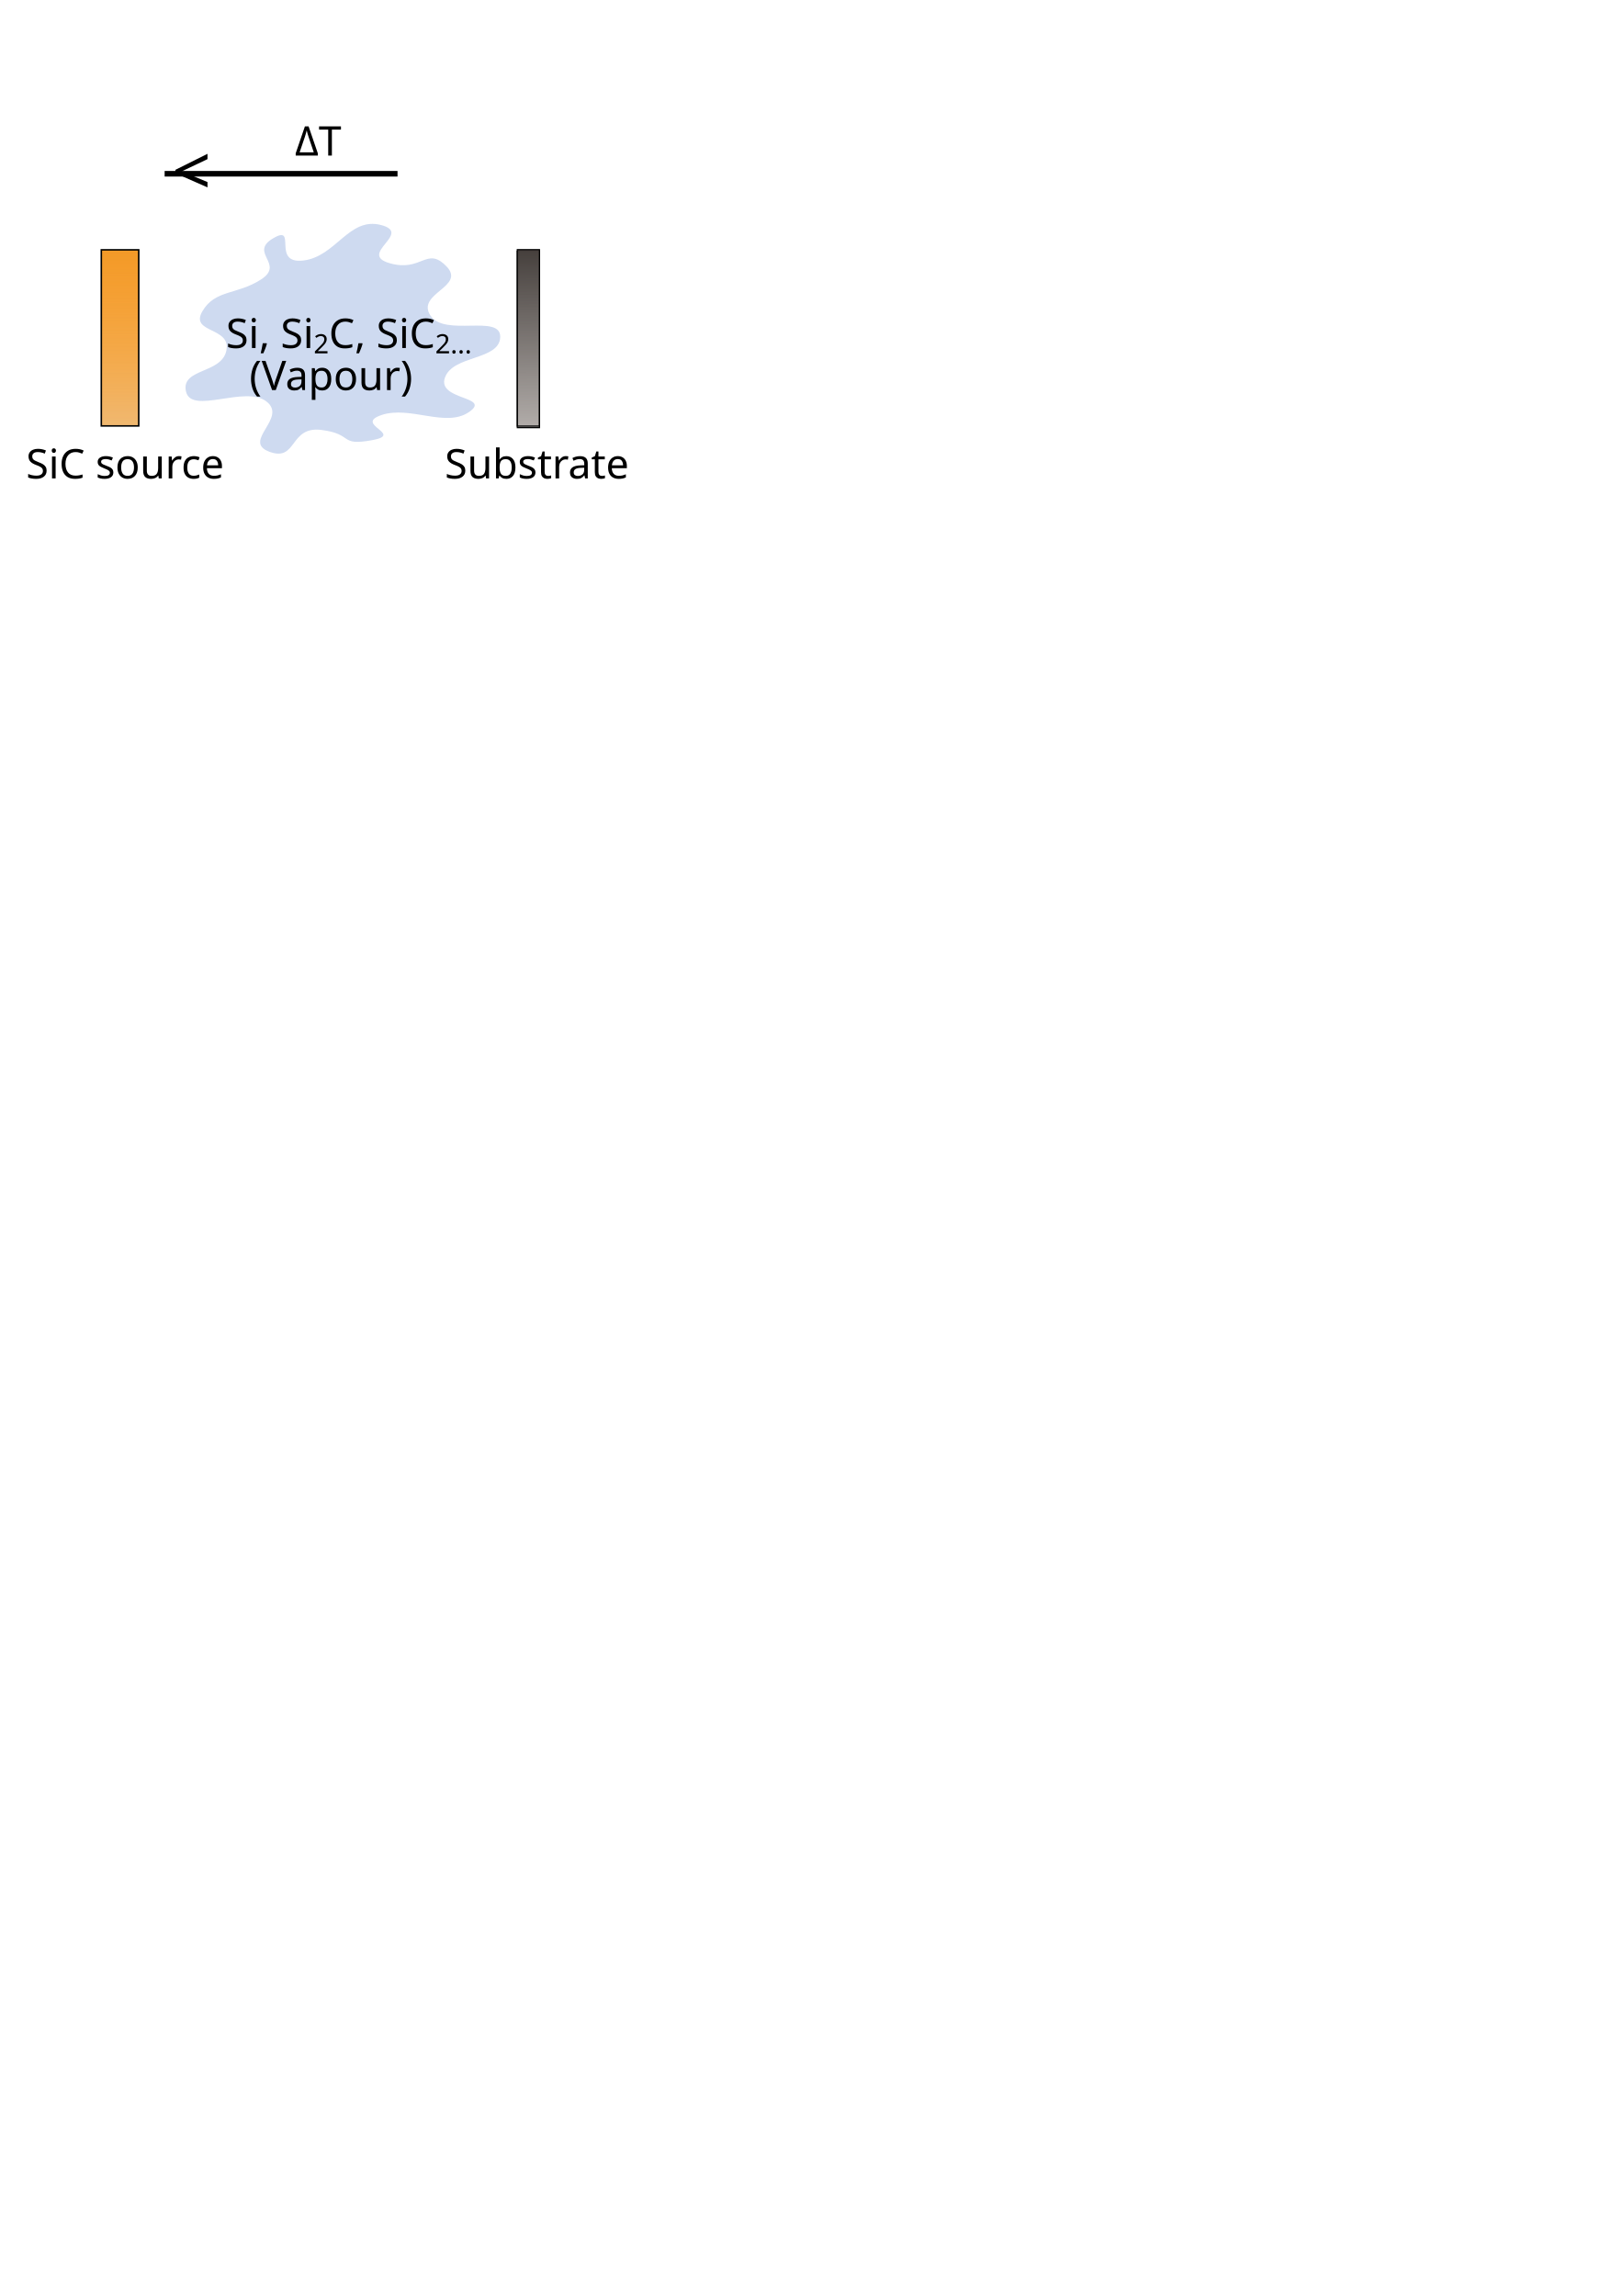
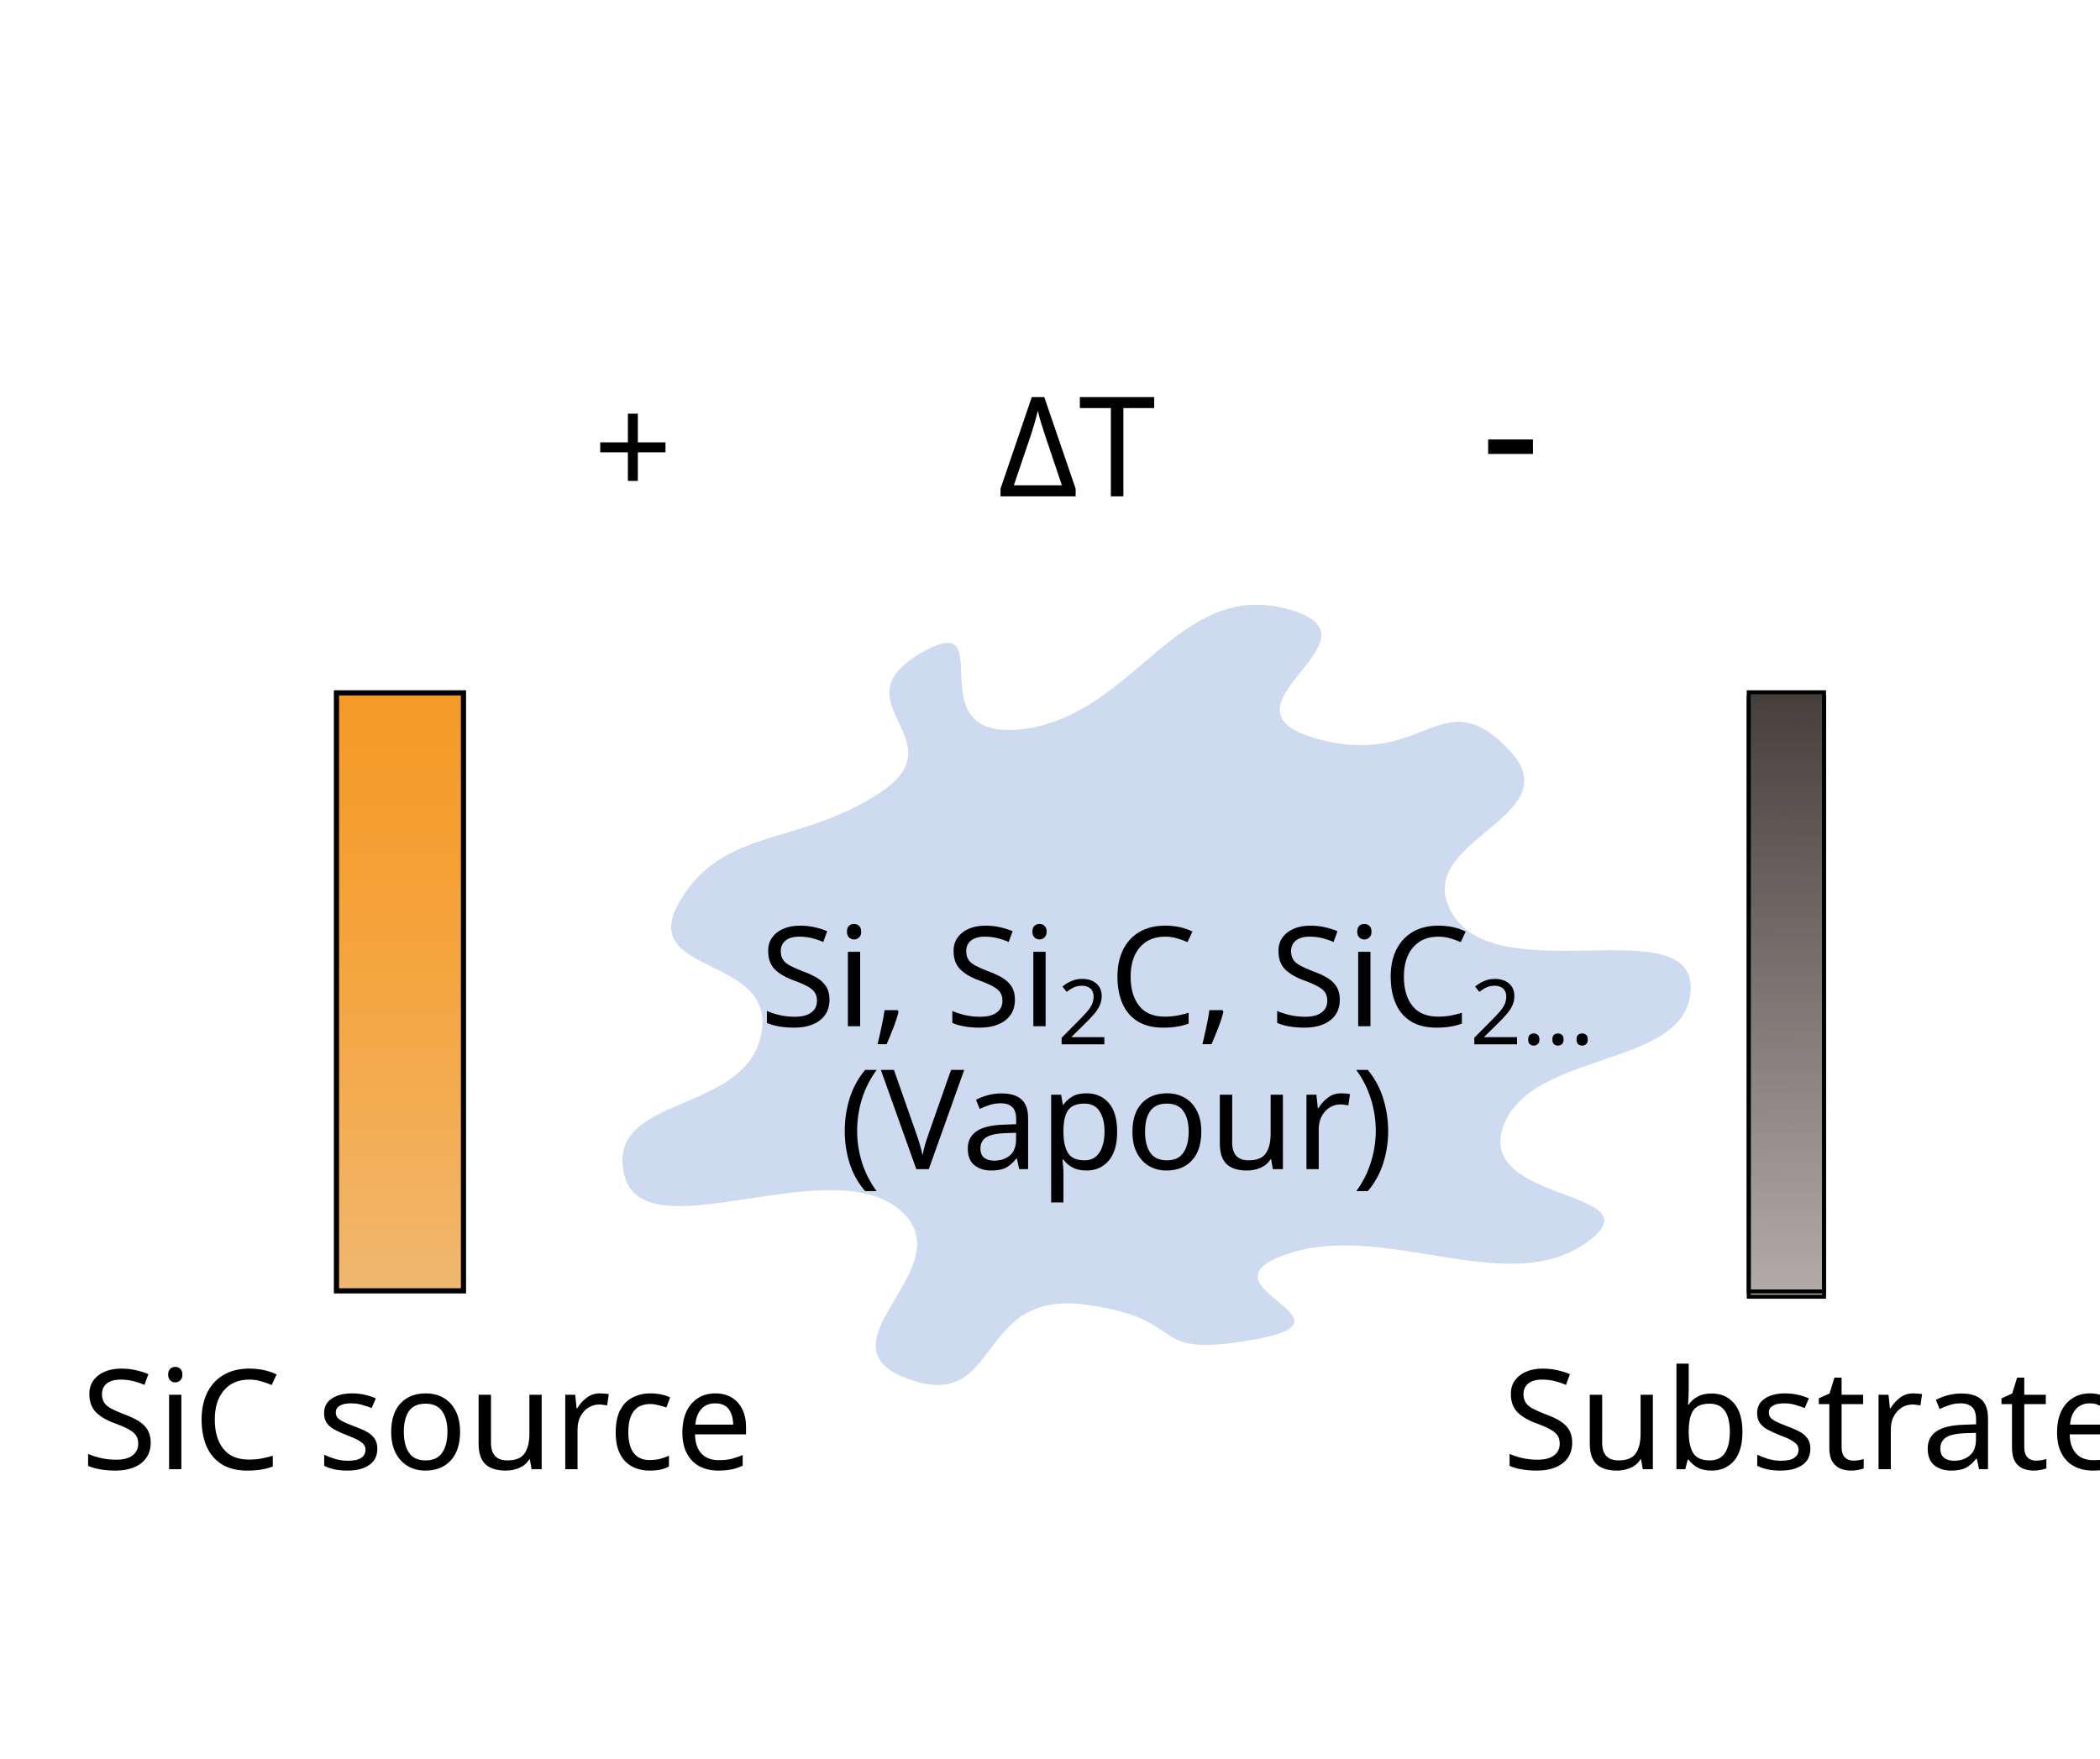
- <svg xmlns="http://www.w3.org/2000/svg" xmlns:xlink="http://www.w3.org/1999/xlink" width="210mm" height="297mm" viewBox="0 0 744.094 1052.362" id="svg2" version="1.1">
+ <svg xmlns="http://www.w3.org/2000/svg" xmlns:xlink="http://www.w3.org/1999/xlink" width="80mm" height="67mm" viewBox="0 0 283.465 237.402" id="svg2" version="1.1">
  <defs id="defs4">
    <linearGradient id="linearGradient4779">
      <stop style="stop-color:#f49a28;stop-opacity:1;" offset="0" id="stop4781" />
      <stop style="stop-color:#ff8f00;stop-opacity:0" offset="1" id="stop4783" />
    </linearGradient>
    <linearGradient id="linearGradient4167">
      <stop style="stop-color:#453f3c;stop-opacity:1;" offset="0" id="stop4169" />
      <stop style="stop-color:#453f3c;stop-opacity:0;" offset="1" id="stop4171" />
    </linearGradient>
-     <linearGradient xlink:href="#linearGradient4167" id="linearGradient4173" x1="241.793" y1="114.862" x2="242.493" y2="198.434" gradientUnits="userSpaceOnUse" gradientTransform="translate(0,-0.7144259)" />
-     <linearGradient xlink:href="#linearGradient4779" id="linearGradient4785" x1="55" y1="115.576" x2="55" y2="199.148" gradientUnits="userSpaceOnUse" />
+     <linearGradient xlink:href="#linearGradient4167" id="linearGradient4173" x1="241.793" y1="114.862" x2="242.493" y2="198.434" gradientUnits="userSpaceOnUse" gradientTransform="translate(-1.010153,793.2655)" />
+     <linearGradient xlink:href="#linearGradient4779" id="linearGradient4785" x1="55" y1="115.576" x2="55" y2="199.148" gradientUnits="userSpaceOnUse" gradientTransform="translate(-1.010153,793.9799)" />
  </defs>
-   <g id="layer1" />
-   <g id="layer2">
-     <rect style="opacity:1;fill:#efba76;fill-opacity:1;stroke:none;stroke-width:1;stroke-linecap:butt;stroke-miterlimit:10;stroke-dasharray:2, 1;stroke-dashoffset:0;stroke-opacity:1" id="rect4136" width="17.143" height="80.714" x="46.429" y="114.505" />
-     <rect style="opacity:1;fill:#b4afac;fill-opacity:1;stroke:#000000;stroke-width:0.539;stroke-linecap:butt;stroke-miterlimit:10;stroke-dasharray:none;stroke-dashoffset:0;stroke-opacity:1" id="rect4159" width="10.161" height="80.875" x="237.063" y="115.139" />
-     <rect y="114.425" x="237.063" height="80.875" width="10.161" id="rect4165" style="opacity:1;fill:url(#linearGradient4173);fill-opacity:1;stroke:#000000;stroke-width:0.539;stroke-linecap:butt;stroke-miterlimit:10;stroke-dasharray:none;stroke-dashoffset:0;stroke-opacity:1" />
-     <path style="opacity:1;fill:#7897d5;fill-opacity:0.363;stroke:none;stroke-width:0.7;stroke-linecap:butt;stroke-miterlimit:10;stroke-dasharray:none;stroke-dashoffset:0;stroke-opacity:1" id="path4175" d="m 147.538,158.429 c -9.66,-1.763 -7.166,13.492 -15.492,9.124 -8.325,-4.369 5.484,-14.051 -0.855,-21.016 -6.34,-6.964 -22.333,5.683 -23.931,-4.178 -1.598,-9.861 10.601,-7.286 12.006,-17.215 1.405,-9.929 -10.941,-7.133 -7.158,-16.338 3.783,-9.205 10.229,-6.801 17.446,-13.353 7.217,-6.552 -3.767,-11.124 3.617,-17.246 7.384,-6.123 -0.725,10.975 8.997,9.301 9.721,-1.674 13.492,-18.342 23.043,-14.846 9.551,3.496 -7.028,12.068 2.552,15.972 9.58,3.904 10.975,-7.252 16.891,1.313 5.916,8.565 -8.977,11.21 -4.808,20.49 4.169,9.281 21.01,-0.71 20.792,9.127 -0.219,9.837 -14.034,7.407 -16.43,16.971 -2.396,9.565 14.047,7.713 7.158,14.397 -6.889,6.684 -17.493,-2.761 -25.983,1.242 -8.49,4.003 7.007,8.043 -2.885,10.55 -9.892,2.506 -5.299,-2.533 -14.959,-4.297 z" transform="matrix(1.541997,0,0,1.095206,-80.15009,23.55465)" />
-     <rect y="114.505" x="46.429" height="80.714" width="17.143" id="rect4777" style="opacity:1;fill:url(#linearGradient4785);fill-opacity:1;stroke:#000000;stroke-width:0.7;stroke-linecap:butt;stroke-miterlimit:10;stroke-dasharray:none;stroke-dashoffset:0;stroke-opacity:1" />
-     <text xml:space="preserve" style="font-style:normal;font-weight:normal;font-size:40px;line-height:125%;font-family:sans-serif;letter-spacing:0px;word-spacing:0px;fill:#000000;fill-opacity:1;stroke:none;stroke-width:1px;stroke-linecap:butt;stroke-linejoin:miter;stroke-opacity:1" x="11.949" y="219.296" id="text4787">
-       <tspan id="tspan4789" x="11.949" y="219.296" style="font-style:normal;font-variant:normal;font-weight:normal;font-stretch:normal;font-size:18.75px;font-family:Charter;-inkscape-font-specification:Charter">SiC source</tspan>
+   <g id="layer1" transform="translate(0,-814.9607)" />
+   <g id="layer2" transform="translate(0,-814.9607)">
+     <rect style="opacity:1;fill:#efba76;fill-opacity:1;stroke:none;stroke-width:1;stroke-linecap:butt;stroke-miterlimit:10;stroke-dasharray:2, 1;stroke-dashoffset:0;stroke-opacity:1" id="rect4136" width="17.143" height="80.714" x="45.418" y="908.485" />
+     <rect style="opacity:1;fill:#b4afac;fill-opacity:1;stroke:#000000;stroke-width:0.539;stroke-linecap:butt;stroke-miterlimit:10;stroke-dasharray:none;stroke-dashoffset:0;stroke-opacity:1" id="rect4159" width="10.161" height="80.875" x="236.052" y="909.119" />
+     <rect y="908.405" x="236.052" height="80.875" width="10.161" id="rect4165" style="opacity:1;fill:url(#linearGradient4173);fill-opacity:1;stroke:#000000;stroke-width:0.539;stroke-linecap:butt;stroke-miterlimit:10;stroke-dasharray:none;stroke-dashoffset:0;stroke-opacity:1" />
+     <path style="opacity:1;fill:#7897d5;fill-opacity:0.363;stroke:none;stroke-width:0.7;stroke-linecap:butt;stroke-miterlimit:10;stroke-dasharray:none;stroke-dashoffset:0;stroke-opacity:1" id="path4175" d="m 147.538,158.429 c -9.66,-1.763 -7.166,13.492 -15.492,9.124 -8.325,-4.369 5.484,-14.051 -0.855,-21.016 -6.34,-6.964 -22.333,5.683 -23.931,-4.178 -1.598,-9.861 10.601,-7.286 12.006,-17.215 1.405,-9.929 -10.941,-7.133 -7.158,-16.338 3.783,-9.205 10.229,-6.801 17.446,-13.353 7.217,-6.552 -3.767,-11.124 3.617,-17.246 7.384,-6.123 -0.725,10.975 8.997,9.301 9.721,-1.674 13.492,-18.342 23.043,-14.846 9.551,3.496 -7.028,12.068 2.552,15.972 9.58,3.904 10.975,-7.252 16.891,1.313 5.916,8.565 -8.977,11.21 -4.808,20.49 4.169,9.281 21.01,-0.71 20.792,9.127 -0.219,9.837 -14.034,7.407 -16.43,16.971 -2.396,9.565 14.047,7.713 7.158,14.397 -6.889,6.684 -17.493,-2.761 -25.983,1.242 -8.49,4.003 7.007,8.043 -2.885,10.55 -9.892,2.506 -5.299,-2.533 -14.959,-4.297 z" transform="matrix(1.541997,0,0,1.095206,-81.16024,817.5345)" />
+     <rect y="908.485" x="45.418" height="80.714" width="17.143" id="rect4777" style="opacity:1;fill:url(#linearGradient4785);fill-opacity:1;stroke:#000000;stroke-width:0.7;stroke-linecap:butt;stroke-miterlimit:10;stroke-dasharray:none;stroke-dashoffset:0;stroke-opacity:1" />
+     <text xml:space="preserve" style="font-style:normal;font-weight:normal;font-size:40px;line-height:125%;font-family:sans-serif;letter-spacing:0px;word-spacing:0px;fill:#000000;fill-opacity:1;stroke:none;stroke-width:1px;stroke-linecap:butt;stroke-linejoin:miter;stroke-opacity:1" x="10.938" y="1013.276" id="text4787">
+       <tspan id="tspan4789" x="10.938" y="1013.276" style="font-style:normal;font-variant:normal;font-weight:normal;font-stretch:normal;font-size:18.75px;font-family:Charter;-inkscape-font-specification:Charter">SiC source</tspan>
    </text>
-     <text id="text4791" y="219.296" x="203.825" style="font-style:normal;font-weight:normal;font-size:40px;line-height:125%;font-family:sans-serif;letter-spacing:0px;word-spacing:0px;fill:#000000;fill-opacity:1;stroke:none;stroke-width:1px;stroke-linecap:butt;stroke-linejoin:miter;stroke-opacity:1" xml:space="preserve">
-       <tspan style="font-style:normal;font-variant:normal;font-weight:normal;font-stretch:normal;font-size:18.75px;font-family:Charter;-inkscape-font-specification:Charter" y="219.296" x="203.825" id="tspan4793">Substrate</tspan>
+     <text id="text4791" y="1013.276" x="202.815" style="font-style:normal;font-weight:normal;font-size:40px;line-height:125%;font-family:sans-serif;letter-spacing:0px;word-spacing:0px;fill:#000000;fill-opacity:1;stroke:none;stroke-width:1px;stroke-linecap:butt;stroke-linejoin:miter;stroke-opacity:1" xml:space="preserve">
+       <tspan style="font-style:normal;font-variant:normal;font-weight:normal;font-stretch:normal;font-size:18.75px;font-family:Charter;-inkscape-font-specification:Charter" y="1013.276" x="202.815" id="tspan4793">Substrate</tspan>
    </text>
-     <text id="text4795" y="159.505" x="103.571" style="font-style:normal;font-weight:normal;font-size:40px;line-height:125%;font-family:sans-serif;letter-spacing:0px;word-spacing:0px;fill:#000000;fill-opacity:1;stroke:none;stroke-width:1px;stroke-linecap:butt;stroke-linejoin:miter;stroke-opacity:1" xml:space="preserve">
-       <tspan style="font-style:normal;font-variant:normal;font-weight:normal;font-stretch:normal;font-size:18.75px;font-family:Charter;-inkscape-font-specification:Charter" y="159.505" x="103.571" id="tspan4797">Si, Si<tspan style="font-size:65%;baseline-shift:sub" id="tspan4799">2</tspan>C, SiC<tspan style="font-size:65%;baseline-shift:sub" id="tspan4801">2...</tspan>
+     <text id="text4795" y="953.485" x="102.561" style="font-style:normal;font-weight:normal;font-size:40px;line-height:125%;font-family:sans-serif;letter-spacing:0px;word-spacing:0px;fill:#000000;fill-opacity:1;stroke:none;stroke-width:1px;stroke-linecap:butt;stroke-linejoin:miter;stroke-opacity:1" xml:space="preserve">
+       <tspan style="font-style:normal;font-variant:normal;font-weight:normal;font-stretch:normal;font-size:18.75px;font-family:Charter;-inkscape-font-specification:Charter" y="953.485" x="102.561" id="tspan4797">Si, Si<tspan style="font-size:65%;baseline-shift:sub" id="tspan4799">2</tspan>C, SiC<tspan style="font-size:65%;baseline-shift:sub" id="tspan4801">2...</tspan>
      </tspan>
    </text>
-     <text id="text4826" y="178.791" x="114.286" style="font-style:normal;font-weight:normal;font-size:40px;line-height:125%;font-family:sans-serif;letter-spacing:0px;word-spacing:0px;fill:#000000;fill-opacity:1;stroke:none;stroke-width:1px;stroke-linecap:butt;stroke-linejoin:miter;stroke-opacity:1" xml:space="preserve">
-       <tspan style="font-style:normal;font-variant:normal;font-weight:normal;font-stretch:normal;font-size:18.75px;font-family:Charter;-inkscape-font-specification:Charter" y="178.791" x="114.286" id="tspan4828">(Vapour)</tspan>
+     <text id="text4826" y="972.771" x="113.276" style="font-style:normal;font-weight:normal;font-size:40px;line-height:125%;font-family:sans-serif;letter-spacing:0px;word-spacing:0px;fill:#000000;fill-opacity:1;stroke:none;stroke-width:1px;stroke-linecap:butt;stroke-linejoin:miter;stroke-opacity:1" xml:space="preserve">
+       <tspan style="font-style:normal;font-variant:normal;font-weight:normal;font-stretch:normal;font-size:18.75px;font-family:Charter;-inkscape-font-specification:Charter" y="972.771" x="113.276" id="tspan4828">(Vapour)</tspan>
    </text>
-     <text xml:space="preserve" style="font-style:normal;font-weight:normal;font-size:40px;line-height:125%;font-family:sans-serif;letter-spacing:0px;word-spacing:0px;fill:#000000;fill-opacity:1;stroke:none;stroke-width:1px;stroke-linecap:butt;stroke-linejoin:miter;stroke-opacity:1" x="75.526" y="74.765" id="text5450">
-       <tspan id="tspan5452" x="75.526" y="74.765">______</tspan>
-     </text>
-     <text xml:space="preserve" style="font-style:normal;font-weight:normal;font-size:40px;line-height:125%;font-family:sans-serif;letter-spacing:0px;word-spacing:0px;fill:#000000;fill-opacity:1;stroke:none;stroke-width:1px;stroke-linecap:butt;stroke-linejoin:miter;stroke-opacity:1" x="-96.647" y="89.504" id="text5454" transform="scale(-0.9999888,1.000011)">
-       <tspan id="tspan5456" x="-96.647" y="89.504" style="font-size:31.25px">&gt;</tspan>
-     </text>
-     <text xml:space="preserve" style="font-style:normal;font-weight:normal;font-size:40px;line-height:125%;font-family:sans-serif;letter-spacing:0px;word-spacing:0px;fill:#000000;fill-opacity:1;stroke:none;stroke-width:1px;stroke-linecap:butt;stroke-linejoin:miter;stroke-opacity:1" x="135.135" y="71.309" id="text5458">
-       <tspan id="tspan5462" x="135.135" y="71.309" style="font-style:normal;font-variant:normal;font-weight:normal;font-stretch:normal;font-size:18.75px;font-family:Charter;-inkscape-font-specification:Charter">ΔT</tspan>
+     <text xml:space="preserve" style="font-style:normal;font-weight:normal;font-size:40px;line-height:125%;font-family:sans-serif;letter-spacing:0px;word-spacing:0px;fill:#000000;fill-opacity:1;stroke:none;stroke-width:1px;stroke-linecap:butt;stroke-linejoin:miter;stroke-opacity:1" x="80.082" y="881.956" id="text5458">
+       <tspan id="tspan5462" x="80.082" y="881.956" style="font-style:normal;font-variant:normal;font-weight:normal;font-stretch:normal;font-size:18.75px;font-family:Charter;-inkscape-font-specification:Charter">+         ΔT         <tspan style="font-size:25px" id="tspan4163">-</tspan>
+       </tspan>
    </text>
  </g>
</svg>
